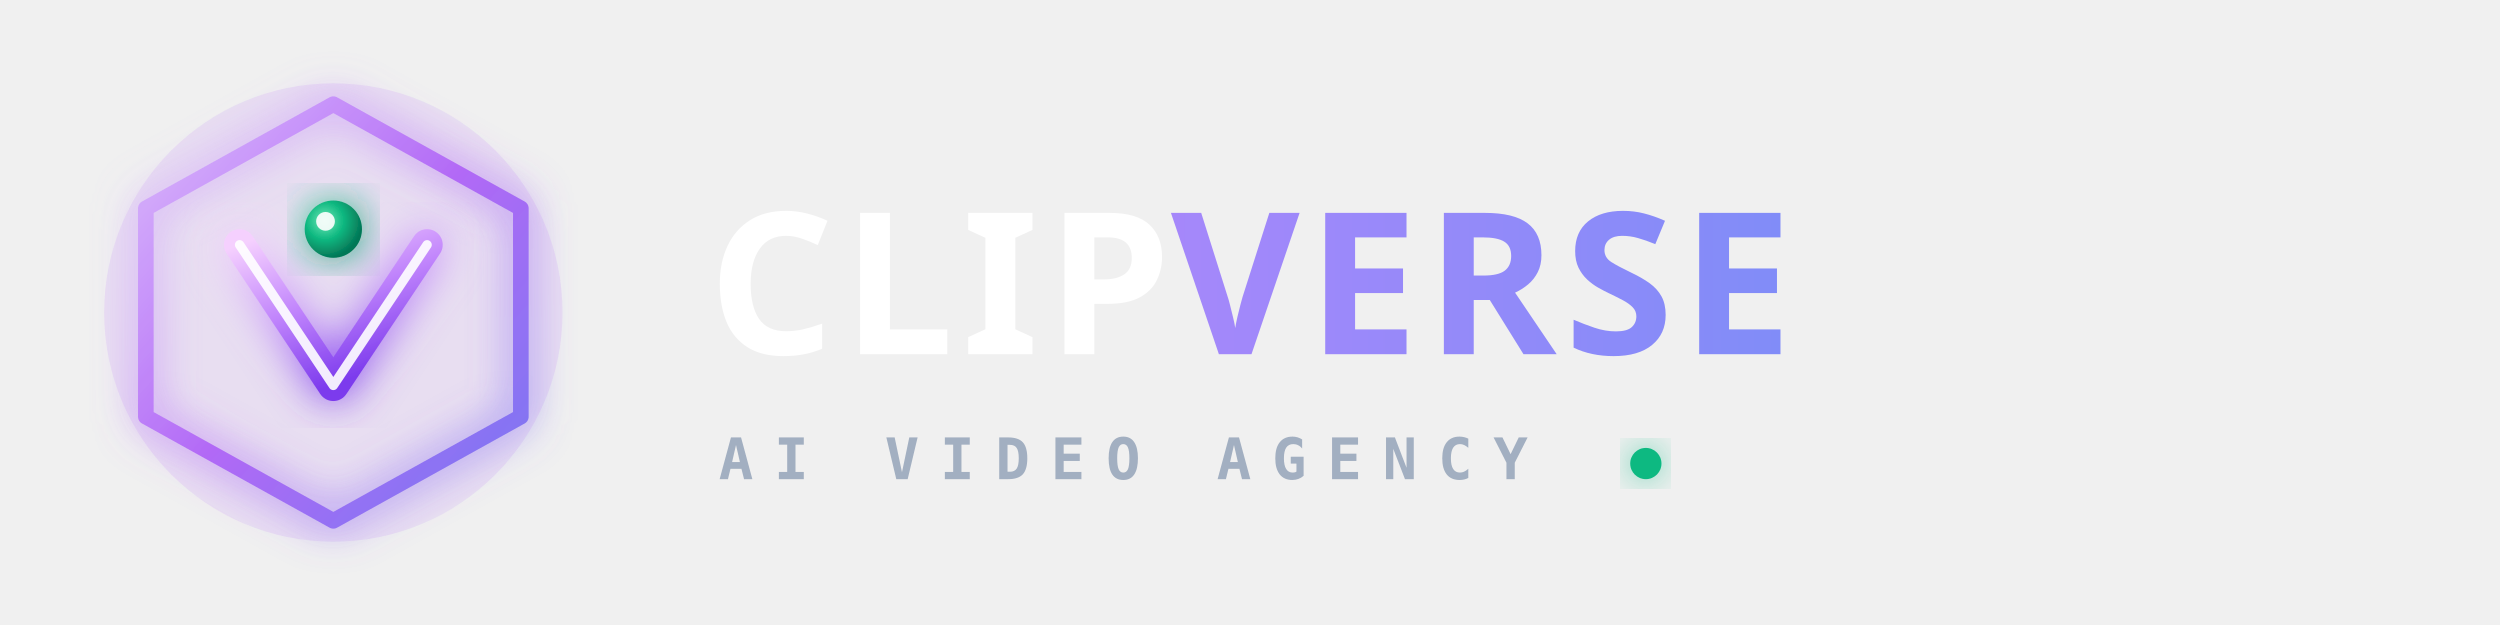
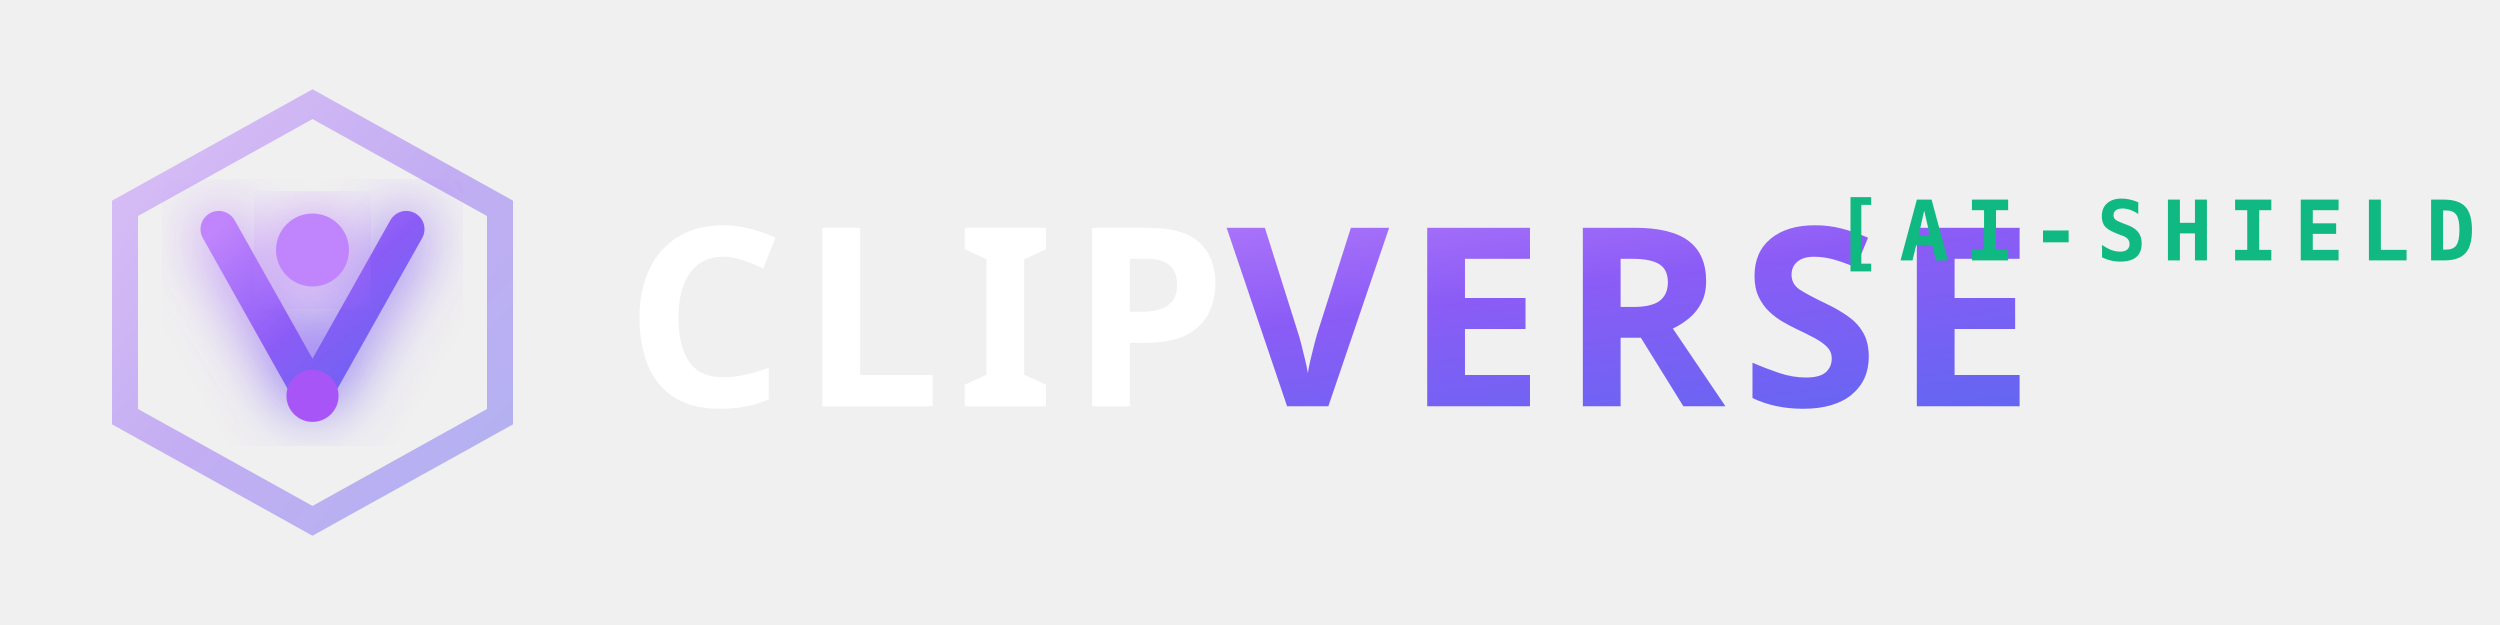
<svg xmlns="http://www.w3.org/2000/svg" viewBox="0 0 480 120" width="480" height="120" fill="none">
  <defs>
-     <linearGradient id="fullPrismGrad" x1="0%" y1="0%" x2="100%" y2="100%">
-       <stop offset="0%" stop-color="#d8b4fe" />
-       <stop offset="50%" stop-color="#a855f7" />
+     <linearGradient id="cvGradVioletFull" x1="0%" y1="0%" x2="100%" y2="100%">
+       <stop offset="0%" stop-color="#c084fc" />
+       <stop offset="50%" stop-color="#8b5cf6" />
      <stop offset="100%" stop-color="#6366f1" />
    </linearGradient>
-     <linearGradient id="fullChevronGrad" x1="0%" y1="0%" x2="50%" y2="100%">
-       <stop offset="0%" stop-color="#f5d0fe" />
-       <stop offset="50%" stop-color="#c084fc" />
-       <stop offset="100%" stop-color="#7c3aed" />
-     </linearGradient>
-     <radialGradient id="fullNodeGrad" cx="35%" cy="35%" r="65%">
-       <stop offset="0%" stop-color="#6ee7b7" />
-       <stop offset="50%" stop-color="#10b981" />
-       <stop offset="100%" stop-color="#047857" />
-     </radialGradient>
-     <linearGradient id="textGrad" x1="0%" y1="0%" x2="100%" y2="0%">
-       <stop offset="0%" stop-color="#c084fc" />
-       <stop offset="100%" stop-color="#818cf8" />
-     </linearGradient>
-     <filter id="fullGlow" x="-30%" y="-30%" width="160%" height="160%">
-       <feGaussianBlur stdDeviation="4" result="blur" />
+     <filter id="cvGlowVioletFull" x="-30%" y="-30%" width="160%" height="160%">
+       <feGaussianBlur stdDeviation="6" result="glow" />
      <feMerge>
-         <feMergeNode in="blur" />
+         <feMergeNode in="glow" />
        <feMergeNode in="SourceGraphic" />
      </feMerge>
    </filter>
  </defs>
-   <g transform="translate(16, 12)">
-     <circle cx="48" cy="48" r="44" fill="#a855f7" opacity="0.12" />
-     <path d="M48 8 L84 28 L84 68 L48 88 L12 68 L12 28 Z" stroke="url(#fullPrismGrad)" stroke-width="3" stroke-linejoin="round" fill="none" opacity="0.85" filter="url(#fullGlow)" />
-     <path d="M30 35 L48 62 L66 35" stroke="url(#fullChevronGrad)" stroke-width="6" stroke-linecap="round" stroke-linejoin="round" filter="url(#fullGlow)" />
-     <path d="M30 35 L48 62 L66 35" stroke="#ffffff" stroke-width="1.8" stroke-linecap="round" stroke-linejoin="round" opacity="0.9" />
-     <circle cx="48" cy="32" r="5.5" fill="url(#fullNodeGrad)" filter="url(#fullGlow)" />
-     <circle cx="46.5" cy="30.5" r="1.8" fill="#ffffff" opacity="0.9" />
+   <g transform="translate(12, 12)">
+     <path d="M48 8 L84 28 L84 68 L48 88 L12 68 L12 28 Z" stroke="url(#cvGradVioletFull)" stroke-width="5" fill="none" opacity="0.45" />
+     <path d="M30 32 L48 64 L66 32" stroke="url(#cvGradVioletFull)" stroke-width="7" stroke-linecap="round" stroke-linejoin="round" filter="url(#cvGlowVioletFull)" />
+     <circle cx="48" cy="36" r="7" fill="#c084fc" filter="url(#cvGlowVioletFull)" />
+     <circle cx="48" cy="64" r="5" fill="#a855f7" />
  </g>
-   <g transform="translate(136, 68)">
-     <text font-family="'Lexend', 'Outfit', 'Plus Jakarta Sans', system-ui, sans-serif" font-weight="800" font-size="38" letter-spacing="1.5" fill="#ffffff">
-       CLIP<tspan fill="url(#textGrad)">VERSE</tspan>
+   <g transform="translate(120, 78)">
+     <text font-family="'Outfit', 'Lexend', 'Plus Jakarta Sans', system-ui, sans-serif" font-weight="800" font-size="48" letter-spacing="3" fill="#ffffff">
+       CLIP<tspan fill="url(#cvGradVioletFull)">VERSE</tspan>
+     </text>
+     <text x="232" y="-28" font-family="'JetBrains Mono', monospace" font-weight="700" font-size="16" letter-spacing="3" fill="#10b981">
+       [AI-SHIELD]
    </text>
  </g>
-   <g transform="translate(138, 92)">
-     <text font-family="'JetBrains Mono', monospace" font-weight="600" font-size="11" letter-spacing="4" fill="#94a3b8" opacity="0.85">
-       AI VIDEO AGENCY
-     </text>
-     <circle cx="178" cy="-3" r="3" fill="#10b981" filter="url(#fullGlow)" />
-   </g>
</svg>
